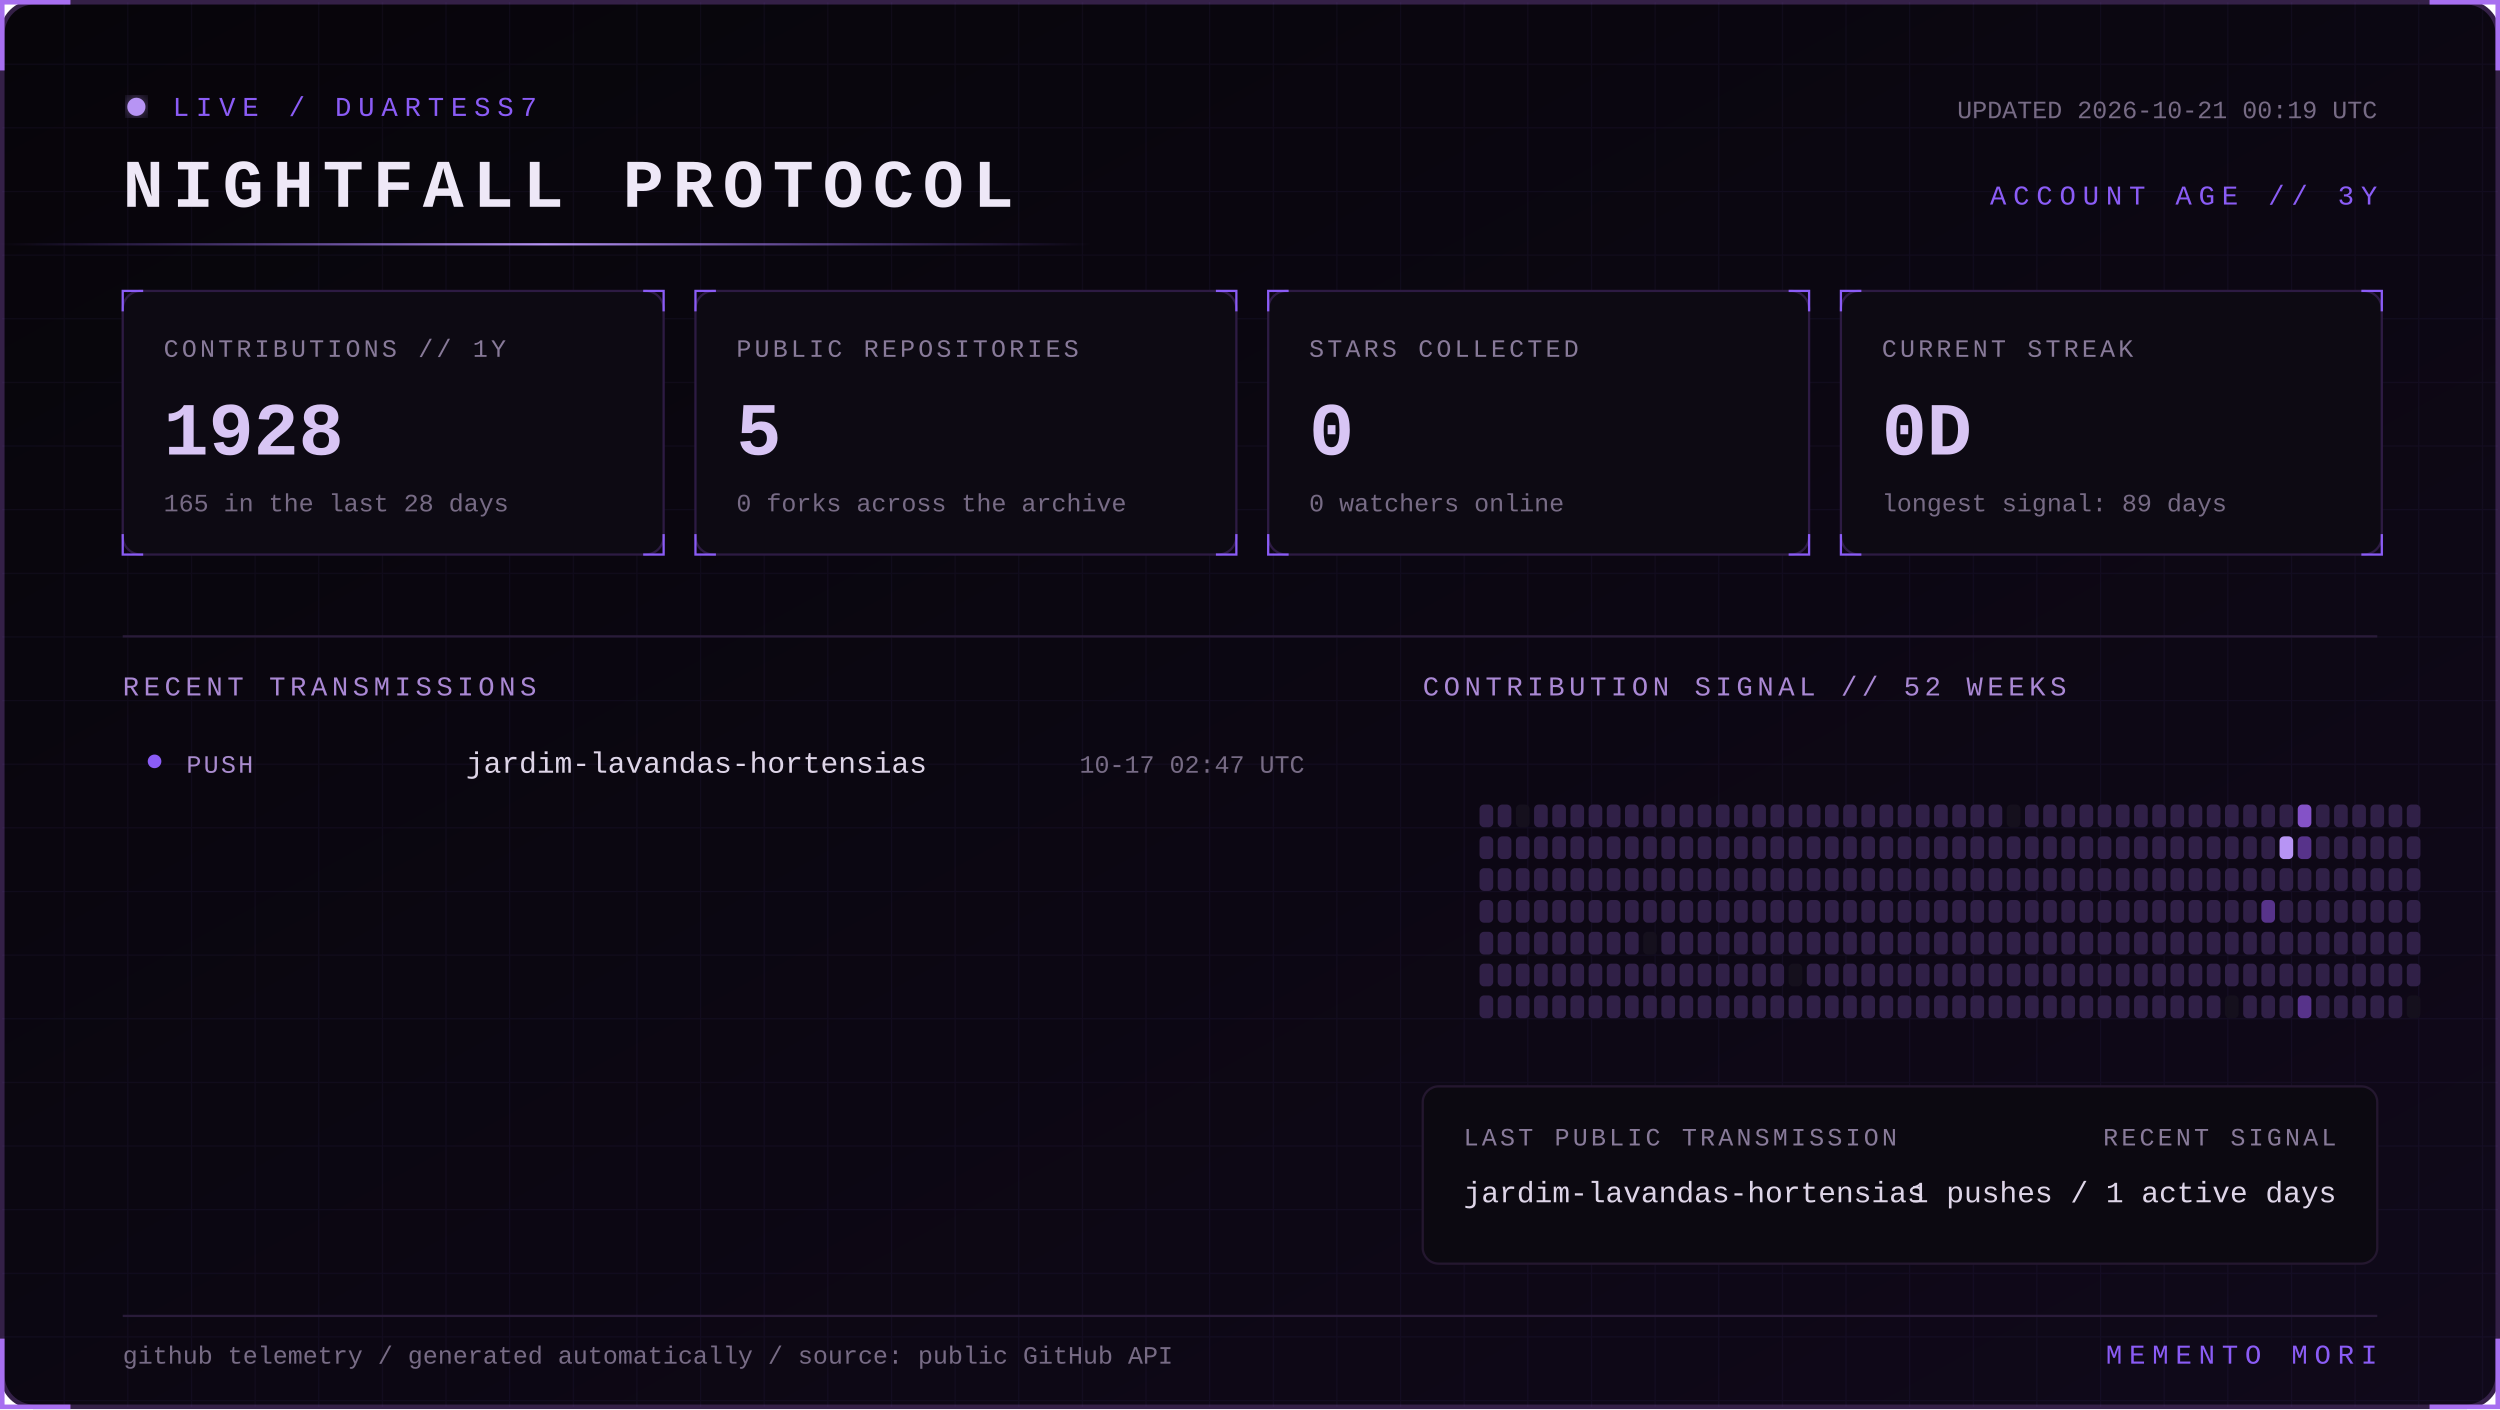
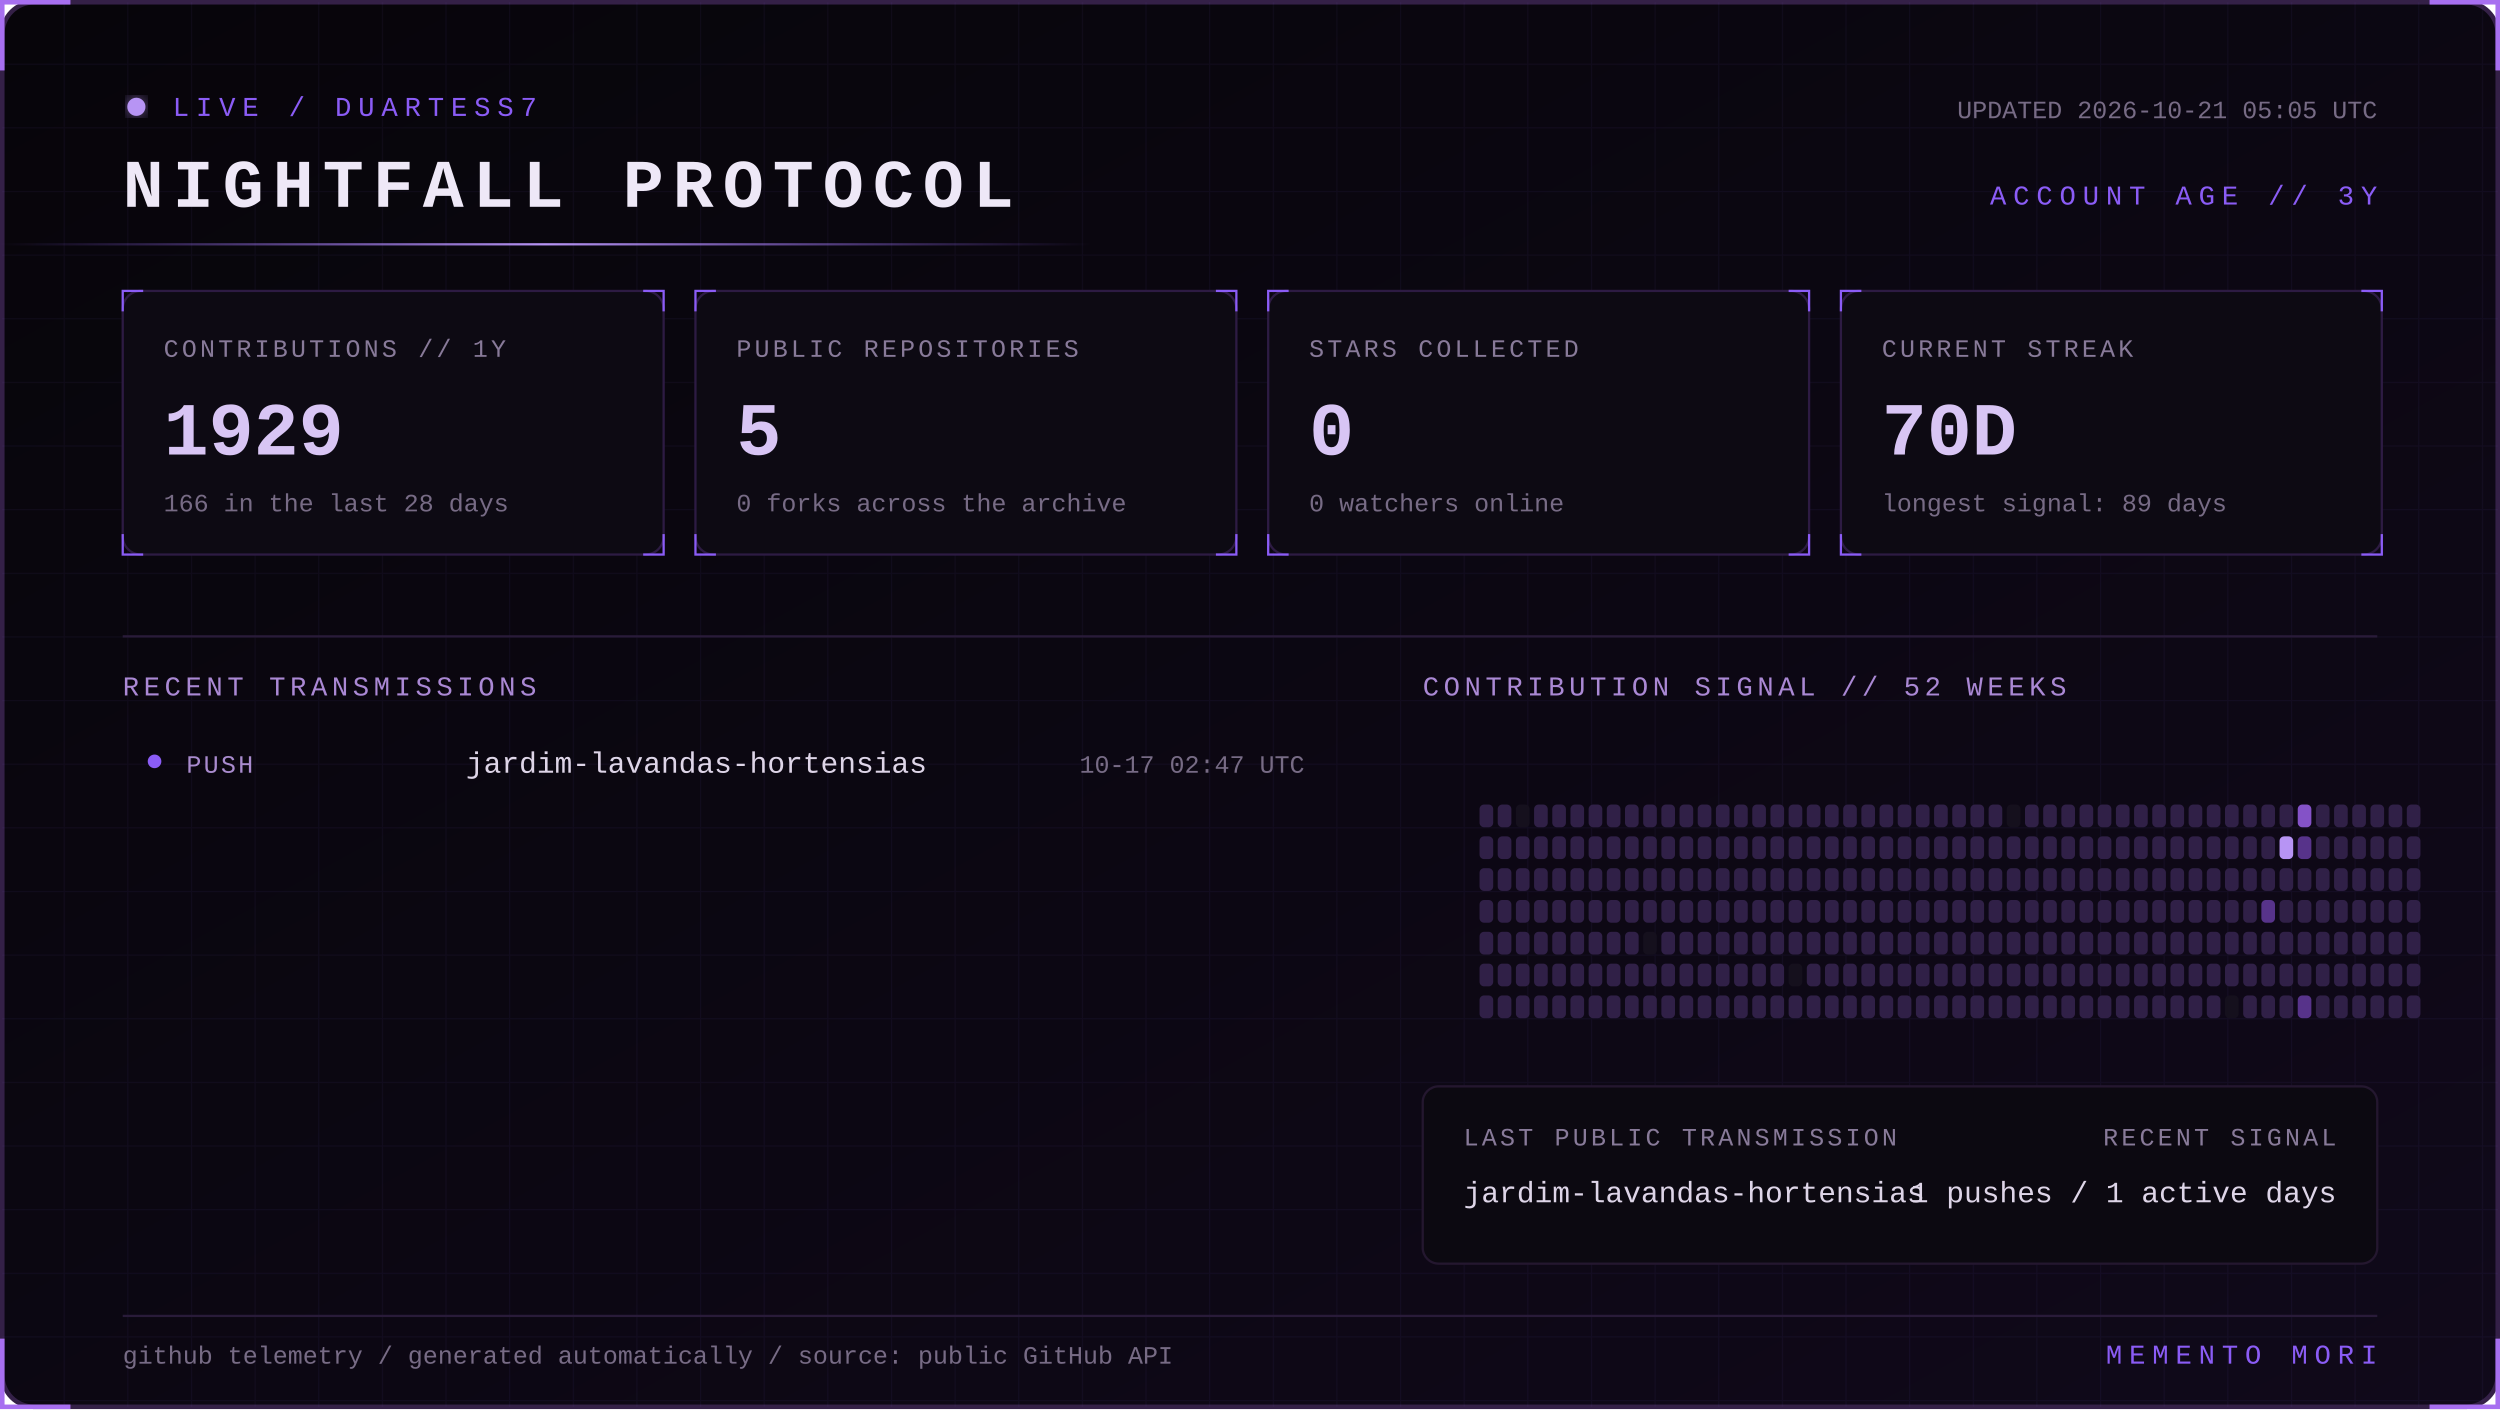
<svg xmlns="http://www.w3.org/2000/svg" width="1100" height="620" viewBox="0 0 1100 620" role="img" aria-labelledby="title desc">
  <defs>
    <linearGradient id="bg" x1="0" y1="0" x2="1" y2="1">
      <stop stop-color="#07050a" />
      <stop offset="1" stop-color="#10091a" />
    </linearGradient>
    <linearGradient id="beam">
      <stop stop-color="#8b5cf6" stop-opacity="0" />
      <stop offset=".5" stop-color="#b794f4" />
      <stop offset="1" stop-color="#8b5cf6" stop-opacity="0" />
    </linearGradient>
    <filter id="glow">
      <feGaussianBlur stdDeviation="4" result="b" />
      <feMerge>
        <feMergeNode in="b" />
        <feMergeNode in="SourceGraphic" />
      </feMerge>
    </filter>
    <pattern id="grid" width="28" height="28" patternUnits="userSpaceOnUse">
      <path d="M28 0H0V28" fill="none" stroke="#8b5cf6" stroke-opacity=".055" />
    </pattern>
    <style>
      text { font-family: Consolas, 'Courier New', monospace; }
      .kicker { fill:#8b5cf6; font-size:12px; letter-spacing:3px; }
      .title { fill:#eee8f7; font-size:30px; font-weight:700; letter-spacing:4px; }
      .label { fill:#887a99; font-size:11px; letter-spacing:1.4px; }
      .value { fill:#d8c5f4; font-size:33px; font-weight:700; }
      .detail,.pct { fill:#776b85; font-size:11px; }
      .section { fill:#aa88d4; font-size:12px; letter-spacing:2px; }
      .lang { fill:#ded5e8; font-size:13px; }
      .event { fill:#a98bce; font-size:11px; letter-spacing:1px; }
      .scan { animation:scan 5s linear infinite; }
      .blink { animation:blink 1.6s step-end infinite; }
      @keyframes scan { from { transform:translateX(-500px) } to { transform:translateX(1100px) } }
      @keyframes blink { 50% { opacity:.25 } }
    </style>
  </defs>
  <rect x="1" y="1" width="1098" height="618" rx="14" fill="url(#bg)" stroke="#342047" stroke-width="2" />
  <rect x="1" y="1" width="1098" height="618" rx="14" fill="url(#grid)" />
  <path d="M31 1H1v30 M1069 1h30v30 M1099 589v30h-30 M31 619H1v-30" stroke="#a76ff0" stroke-width="2" fill="none" />
  <g transform="translate(54 42)">
    <circle cx="6" cy="5" r="4" fill="#b794f4" filter="url(#glow)" class="blink" />
    <text x="22" y="9" class="kicker">LIVE / DUARTESS7</text>
    <text y="49" class="title">NIGHTFALL PROTOCOL</text>
-     <text x="992" y="10" text-anchor="end" class="detail">UPDATED 2026-10-21 00:19 UTC</text>
+     <text x="992" y="10" text-anchor="end" class="detail">UPDATED 2026-10-21 05:05 UTC</text>
    <text x="992" y="48" text-anchor="end" class="kicker">ACCOUNT AGE // 3Y</text>
  </g>
  <rect y="107" width="480" height="1" fill="url(#beam)" class="scan" />
  <g transform="translate(54 128)">
    <rect width="238" height="116" rx="8" fill="#0d0a13" stroke="#2d1b43" />
    <path d="M0 9V0h9 M229 0h9v9 M238 107v9h-9 M9 116H0v-9" stroke="#8b5cf6" fill="none" />
    <text x="18" y="29" class="label">CONTRIBUTIONS // 1Y</text>
-     <text x="18" y="72" class="value">1928</text>
-     <text x="18" y="97" class="detail">165 in the last 28 days</text>
+     <text x="18" y="72" class="value">1929</text>
+     <text x="18" y="97" class="detail">166 in the last 28 days</text>
  </g>
  <g transform="translate(306 128)">
    <rect width="238" height="116" rx="8" fill="#0d0a13" stroke="#2d1b43" />
    <path d="M0 9V0h9 M229 0h9v9 M238 107v9h-9 M9 116H0v-9" stroke="#8b5cf6" fill="none" />
    <text x="18" y="29" class="label">PUBLIC REPOSITORIES</text>
    <text x="18" y="72" class="value">5</text>
    <text x="18" y="97" class="detail">0 forks across the archive</text>
  </g>
  <g transform="translate(558 128)">
    <rect width="238" height="116" rx="8" fill="#0d0a13" stroke="#2d1b43" />
    <path d="M0 9V0h9 M229 0h9v9 M238 107v9h-9 M9 116H0v-9" stroke="#8b5cf6" fill="none" />
    <text x="18" y="29" class="label">STARS COLLECTED</text>
    <text x="18" y="72" class="value">0</text>
    <text x="18" y="97" class="detail">0 watchers online</text>
  </g>
  <g transform="translate(810 128)">
    <rect width="238" height="116" rx="8" fill="#0d0a13" stroke="#2d1b43" />
    <path d="M0 9V0h9 M229 0h9v9 M238 107v9h-9 M9 116H0v-9" stroke="#8b5cf6" fill="none" />
    <text x="18" y="29" class="label">CURRENT STREAK</text>
-     <text x="18" y="72" class="value">0D</text>
+     <text x="18" y="72" class="value">70D</text>
    <text x="18" y="97" class="detail">longest signal: 89 days</text>
  </g>
  <path d="M54 280H1046" stroke="#291b39" />
  <text x="54" y="306" class="section">RECENT TRANSMISSIONS</text>
  <text x="626" y="306" class="section">CONTRIBUTION SIGNAL // 52 WEEKS</text>
  <circle cx="68" cy="335" r="3" fill="#8b5cf6" />
  <text x="82" y="340" class="event">PUSH</text>
  <text x="205" y="340" class="lang">jardim-lavandas-hortensias</text>
  <text x="574" y="340" text-anchor="end" class="pct">10-17 02:47 UTC</text>
  <g>
    <rect x="651" y="354" width="6" height="10" rx="2" fill="#302047" />
    <rect x="651" y="368" width="6" height="10" rx="2" fill="#302047" />
    <rect x="651" y="382" width="6" height="10" rx="2" fill="#302047" />
    <rect x="651" y="396" width="6" height="10" rx="2" fill="#302047" />
    <rect x="651" y="410" width="6" height="10" rx="2" fill="#302047" />
    <rect x="651" y="424" width="6" height="10" rx="2" fill="#302047" />
    <rect x="651" y="438" width="6" height="10" rx="2" fill="#302047" />
    <rect x="659" y="354" width="6" height="10" rx="2" fill="#302047" />
    <rect x="659" y="368" width="6" height="10" rx="2" fill="#302047" />
    <rect x="659" y="382" width="6" height="10" rx="2" fill="#302047" />
    <rect x="659" y="396" width="6" height="10" rx="2" fill="#302047" />
    <rect x="659" y="410" width="6" height="10" rx="2" fill="#302047" />
    <rect x="659" y="424" width="6" height="10" rx="2" fill="#302047" />
    <rect x="659" y="438" width="6" height="10" rx="2" fill="#302047" />
    <rect x="667" y="354" width="6" height="10" rx="2" fill="#15101d" />
    <rect x="667" y="368" width="6" height="10" rx="2" fill="#302047" />
    <rect x="667" y="382" width="6" height="10" rx="2" fill="#302047" />
    <rect x="667" y="396" width="6" height="10" rx="2" fill="#302047" />
    <rect x="667" y="410" width="6" height="10" rx="2" fill="#302047" />
    <rect x="667" y="424" width="6" height="10" rx="2" fill="#302047" />
    <rect x="667" y="438" width="6" height="10" rx="2" fill="#302047" />
    <rect x="675" y="354" width="6" height="10" rx="2" fill="#302047" />
    <rect x="675" y="368" width="6" height="10" rx="2" fill="#302047" />
    <rect x="675" y="382" width="6" height="10" rx="2" fill="#302047" />
    <rect x="675" y="396" width="6" height="10" rx="2" fill="#302047" />
    <rect x="675" y="410" width="6" height="10" rx="2" fill="#302047" />
    <rect x="675" y="424" width="6" height="10" rx="2" fill="#302047" />
    <rect x="675" y="438" width="6" height="10" rx="2" fill="#302047" />
    <rect x="683" y="354" width="6" height="10" rx="2" fill="#302047" />
    <rect x="683" y="368" width="6" height="10" rx="2" fill="#302047" />
    <rect x="683" y="382" width="6" height="10" rx="2" fill="#302047" />
    <rect x="683" y="396" width="6" height="10" rx="2" fill="#302047" />
    <rect x="683" y="410" width="6" height="10" rx="2" fill="#302047" />
    <rect x="683" y="424" width="6" height="10" rx="2" fill="#302047" />
    <rect x="683" y="438" width="6" height="10" rx="2" fill="#302047" />
    <rect x="691" y="354" width="6" height="10" rx="2" fill="#302047" />
    <rect x="691" y="368" width="6" height="10" rx="2" fill="#302047" />
    <rect x="691" y="382" width="6" height="10" rx="2" fill="#302047" />
    <rect x="691" y="396" width="6" height="10" rx="2" fill="#302047" />
    <rect x="691" y="410" width="6" height="10" rx="2" fill="#302047" />
    <rect x="691" y="424" width="6" height="10" rx="2" fill="#302047" />
    <rect x="691" y="438" width="6" height="10" rx="2" fill="#302047" />
    <rect x="699" y="354" width="6" height="10" rx="2" fill="#302047" />
    <rect x="699" y="368" width="6" height="10" rx="2" fill="#302047" />
    <rect x="699" y="382" width="6" height="10" rx="2" fill="#302047" />
    <rect x="699" y="396" width="6" height="10" rx="2" fill="#302047" />
    <rect x="699" y="410" width="6" height="10" rx="2" fill="#302047" />
    <rect x="699" y="424" width="6" height="10" rx="2" fill="#302047" />
    <rect x="699" y="438" width="6" height="10" rx="2" fill="#302047" />
    <rect x="707" y="354" width="6" height="10" rx="2" fill="#302047" />
    <rect x="707" y="368" width="6" height="10" rx="2" fill="#302047" />
    <rect x="707" y="382" width="6" height="10" rx="2" fill="#302047" />
    <rect x="707" y="396" width="6" height="10" rx="2" fill="#302047" />
    <rect x="707" y="410" width="6" height="10" rx="2" fill="#302047" />
    <rect x="707" y="424" width="6" height="10" rx="2" fill="#302047" />
    <rect x="707" y="438" width="6" height="10" rx="2" fill="#302047" />
    <rect x="715" y="354" width="6" height="10" rx="2" fill="#302047" />
    <rect x="715" y="368" width="6" height="10" rx="2" fill="#302047" />
    <rect x="715" y="382" width="6" height="10" rx="2" fill="#302047" />
    <rect x="715" y="396" width="6" height="10" rx="2" fill="#302047" />
    <rect x="715" y="410" width="6" height="10" rx="2" fill="#302047" />
    <rect x="715" y="424" width="6" height="10" rx="2" fill="#302047" />
    <rect x="715" y="438" width="6" height="10" rx="2" fill="#302047" />
    <rect x="723" y="354" width="6" height="10" rx="2" fill="#302047" />
    <rect x="723" y="368" width="6" height="10" rx="2" fill="#302047" />
    <rect x="723" y="382" width="6" height="10" rx="2" fill="#302047" />
    <rect x="723" y="396" width="6" height="10" rx="2" fill="#302047" />
    <rect x="723" y="410" width="6" height="10" rx="2" fill="#15101d" />
    <rect x="723" y="424" width="6" height="10" rx="2" fill="#302047" />
    <rect x="723" y="438" width="6" height="10" rx="2" fill="#302047" />
    <rect x="731" y="354" width="6" height="10" rx="2" fill="#302047" />
    <rect x="731" y="368" width="6" height="10" rx="2" fill="#302047" />
    <rect x="731" y="382" width="6" height="10" rx="2" fill="#302047" />
    <rect x="731" y="396" width="6" height="10" rx="2" fill="#302047" />
    <rect x="731" y="410" width="6" height="10" rx="2" fill="#302047" />
    <rect x="731" y="424" width="6" height="10" rx="2" fill="#302047" />
    <rect x="731" y="438" width="6" height="10" rx="2" fill="#302047" />
    <rect x="739" y="354" width="6" height="10" rx="2" fill="#302047" />
    <rect x="739" y="368" width="6" height="10" rx="2" fill="#302047" />
    <rect x="739" y="382" width="6" height="10" rx="2" fill="#302047" />
    <rect x="739" y="396" width="6" height="10" rx="2" fill="#302047" />
    <rect x="739" y="410" width="6" height="10" rx="2" fill="#302047" />
    <rect x="739" y="424" width="6" height="10" rx="2" fill="#302047" />
    <rect x="739" y="438" width="6" height="10" rx="2" fill="#302047" />
    <rect x="747" y="354" width="6" height="10" rx="2" fill="#302047" />
    <rect x="747" y="368" width="6" height="10" rx="2" fill="#302047" />
    <rect x="747" y="382" width="6" height="10" rx="2" fill="#302047" />
    <rect x="747" y="396" width="6" height="10" rx="2" fill="#302047" />
    <rect x="747" y="410" width="6" height="10" rx="2" fill="#302047" />
    <rect x="747" y="424" width="6" height="10" rx="2" fill="#302047" />
    <rect x="747" y="438" width="6" height="10" rx="2" fill="#302047" />
    <rect x="755" y="354" width="6" height="10" rx="2" fill="#302047" />
    <rect x="755" y="368" width="6" height="10" rx="2" fill="#302047" />
    <rect x="755" y="382" width="6" height="10" rx="2" fill="#302047" />
    <rect x="755" y="396" width="6" height="10" rx="2" fill="#302047" />
    <rect x="755" y="410" width="6" height="10" rx="2" fill="#302047" />
    <rect x="755" y="424" width="6" height="10" rx="2" fill="#302047" />
    <rect x="755" y="438" width="6" height="10" rx="2" fill="#302047" />
    <rect x="763" y="354" width="6" height="10" rx="2" fill="#302047" />
    <rect x="763" y="368" width="6" height="10" rx="2" fill="#302047" />
    <rect x="763" y="382" width="6" height="10" rx="2" fill="#302047" />
    <rect x="763" y="396" width="6" height="10" rx="2" fill="#302047" />
    <rect x="763" y="410" width="6" height="10" rx="2" fill="#302047" />
    <rect x="763" y="424" width="6" height="10" rx="2" fill="#302047" />
    <rect x="763" y="438" width="6" height="10" rx="2" fill="#302047" />
    <rect x="771" y="354" width="6" height="10" rx="2" fill="#302047" />
    <rect x="771" y="368" width="6" height="10" rx="2" fill="#302047" />
    <rect x="771" y="382" width="6" height="10" rx="2" fill="#302047" />
    <rect x="771" y="396" width="6" height="10" rx="2" fill="#302047" />
    <rect x="771" y="410" width="6" height="10" rx="2" fill="#302047" />
    <rect x="771" y="424" width="6" height="10" rx="2" fill="#302047" />
    <rect x="771" y="438" width="6" height="10" rx="2" fill="#302047" />
    <rect x="779" y="354" width="6" height="10" rx="2" fill="#302047" />
    <rect x="779" y="368" width="6" height="10" rx="2" fill="#302047" />
    <rect x="779" y="382" width="6" height="10" rx="2" fill="#302047" />
    <rect x="779" y="396" width="6" height="10" rx="2" fill="#302047" />
    <rect x="779" y="410" width="6" height="10" rx="2" fill="#302047" />
    <rect x="779" y="424" width="6" height="10" rx="2" fill="#302047" />
    <rect x="779" y="438" width="6" height="10" rx="2" fill="#302047" />
    <rect x="787" y="354" width="6" height="10" rx="2" fill="#302047" />
    <rect x="787" y="368" width="6" height="10" rx="2" fill="#302047" />
    <rect x="787" y="382" width="6" height="10" rx="2" fill="#302047" />
    <rect x="787" y="396" width="6" height="10" rx="2" fill="#302047" />
    <rect x="787" y="410" width="6" height="10" rx="2" fill="#302047" />
    <rect x="787" y="424" width="6" height="10" rx="2" fill="#15101d" />
    <rect x="787" y="438" width="6" height="10" rx="2" fill="#302047" />
    <rect x="795" y="354" width="6" height="10" rx="2" fill="#302047" />
    <rect x="795" y="368" width="6" height="10" rx="2" fill="#302047" />
    <rect x="795" y="382" width="6" height="10" rx="2" fill="#302047" />
    <rect x="795" y="396" width="6" height="10" rx="2" fill="#302047" />
    <rect x="795" y="410" width="6" height="10" rx="2" fill="#302047" />
    <rect x="795" y="424" width="6" height="10" rx="2" fill="#302047" />
    <rect x="795" y="438" width="6" height="10" rx="2" fill="#302047" />
    <rect x="803" y="354" width="6" height="10" rx="2" fill="#302047" />
    <rect x="803" y="368" width="6" height="10" rx="2" fill="#302047" />
    <rect x="803" y="382" width="6" height="10" rx="2" fill="#302047" />
    <rect x="803" y="396" width="6" height="10" rx="2" fill="#302047" />
    <rect x="803" y="410" width="6" height="10" rx="2" fill="#302047" />
    <rect x="803" y="424" width="6" height="10" rx="2" fill="#302047" />
    <rect x="803" y="438" width="6" height="10" rx="2" fill="#302047" />
    <rect x="811" y="354" width="6" height="10" rx="2" fill="#302047" />
    <rect x="811" y="368" width="6" height="10" rx="2" fill="#302047" />
    <rect x="811" y="382" width="6" height="10" rx="2" fill="#302047" />
    <rect x="811" y="396" width="6" height="10" rx="2" fill="#302047" />
    <rect x="811" y="410" width="6" height="10" rx="2" fill="#302047" />
    <rect x="811" y="424" width="6" height="10" rx="2" fill="#302047" />
    <rect x="811" y="438" width="6" height="10" rx="2" fill="#302047" />
    <rect x="819" y="354" width="6" height="10" rx="2" fill="#302047" />
    <rect x="819" y="368" width="6" height="10" rx="2" fill="#302047" />
    <rect x="819" y="382" width="6" height="10" rx="2" fill="#302047" />
    <rect x="819" y="396" width="6" height="10" rx="2" fill="#302047" />
    <rect x="819" y="410" width="6" height="10" rx="2" fill="#302047" />
    <rect x="819" y="424" width="6" height="10" rx="2" fill="#302047" />
    <rect x="819" y="438" width="6" height="10" rx="2" fill="#302047" />
    <rect x="827" y="354" width="6" height="10" rx="2" fill="#302047" />
    <rect x="827" y="368" width="6" height="10" rx="2" fill="#302047" />
    <rect x="827" y="382" width="6" height="10" rx="2" fill="#302047" />
    <rect x="827" y="396" width="6" height="10" rx="2" fill="#302047" />
    <rect x="827" y="410" width="6" height="10" rx="2" fill="#302047" />
    <rect x="827" y="424" width="6" height="10" rx="2" fill="#302047" />
    <rect x="827" y="438" width="6" height="10" rx="2" fill="#302047" />
    <rect x="835" y="354" width="6" height="10" rx="2" fill="#302047" />
    <rect x="835" y="368" width="6" height="10" rx="2" fill="#302047" />
    <rect x="835" y="382" width="6" height="10" rx="2" fill="#302047" />
    <rect x="835" y="396" width="6" height="10" rx="2" fill="#302047" />
    <rect x="835" y="410" width="6" height="10" rx="2" fill="#302047" />
    <rect x="835" y="424" width="6" height="10" rx="2" fill="#302047" />
    <rect x="835" y="438" width="6" height="10" rx="2" fill="#302047" />
    <rect x="843" y="354" width="6" height="10" rx="2" fill="#302047" />
    <rect x="843" y="368" width="6" height="10" rx="2" fill="#302047" />
    <rect x="843" y="382" width="6" height="10" rx="2" fill="#302047" />
    <rect x="843" y="396" width="6" height="10" rx="2" fill="#302047" />
    <rect x="843" y="410" width="6" height="10" rx="2" fill="#302047" />
    <rect x="843" y="424" width="6" height="10" rx="2" fill="#302047" />
    <rect x="843" y="438" width="6" height="10" rx="2" fill="#302047" />
    <rect x="851" y="354" width="6" height="10" rx="2" fill="#302047" />
    <rect x="851" y="368" width="6" height="10" rx="2" fill="#302047" />
    <rect x="851" y="382" width="6" height="10" rx="2" fill="#302047" />
    <rect x="851" y="396" width="6" height="10" rx="2" fill="#302047" />
    <rect x="851" y="410" width="6" height="10" rx="2" fill="#302047" />
    <rect x="851" y="424" width="6" height="10" rx="2" fill="#302047" />
    <rect x="851" y="438" width="6" height="10" rx="2" fill="#302047" />
    <rect x="859" y="354" width="6" height="10" rx="2" fill="#302047" />
    <rect x="859" y="368" width="6" height="10" rx="2" fill="#302047" />
    <rect x="859" y="382" width="6" height="10" rx="2" fill="#302047" />
    <rect x="859" y="396" width="6" height="10" rx="2" fill="#302047" />
    <rect x="859" y="410" width="6" height="10" rx="2" fill="#302047" />
    <rect x="859" y="424" width="6" height="10" rx="2" fill="#302047" />
    <rect x="859" y="438" width="6" height="10" rx="2" fill="#302047" />
    <rect x="867" y="354" width="6" height="10" rx="2" fill="#302047" />
    <rect x="867" y="368" width="6" height="10" rx="2" fill="#302047" />
    <rect x="867" y="382" width="6" height="10" rx="2" fill="#302047" />
    <rect x="867" y="396" width="6" height="10" rx="2" fill="#302047" />
    <rect x="867" y="410" width="6" height="10" rx="2" fill="#302047" />
    <rect x="867" y="424" width="6" height="10" rx="2" fill="#302047" />
    <rect x="867" y="438" width="6" height="10" rx="2" fill="#302047" />
    <rect x="875" y="354" width="6" height="10" rx="2" fill="#302047" />
    <rect x="875" y="368" width="6" height="10" rx="2" fill="#302047" />
    <rect x="875" y="382" width="6" height="10" rx="2" fill="#302047" />
    <rect x="875" y="396" width="6" height="10" rx="2" fill="#302047" />
    <rect x="875" y="410" width="6" height="10" rx="2" fill="#302047" />
    <rect x="875" y="424" width="6" height="10" rx="2" fill="#302047" />
    <rect x="875" y="438" width="6" height="10" rx="2" fill="#302047" />
    <rect x="883" y="354" width="6" height="10" rx="2" fill="#15101d" />
    <rect x="883" y="368" width="6" height="10" rx="2" fill="#302047" />
    <rect x="883" y="382" width="6" height="10" rx="2" fill="#302047" />
    <rect x="883" y="396" width="6" height="10" rx="2" fill="#302047" />
    <rect x="883" y="410" width="6" height="10" rx="2" fill="#302047" />
    <rect x="883" y="424" width="6" height="10" rx="2" fill="#302047" />
    <rect x="883" y="438" width="6" height="10" rx="2" fill="#302047" />
    <rect x="891" y="354" width="6" height="10" rx="2" fill="#302047" />
    <rect x="891" y="368" width="6" height="10" rx="2" fill="#302047" />
    <rect x="891" y="382" width="6" height="10" rx="2" fill="#302047" />
    <rect x="891" y="396" width="6" height="10" rx="2" fill="#302047" />
    <rect x="891" y="410" width="6" height="10" rx="2" fill="#302047" />
    <rect x="891" y="424" width="6" height="10" rx="2" fill="#302047" />
    <rect x="891" y="438" width="6" height="10" rx="2" fill="#302047" />
    <rect x="899" y="354" width="6" height="10" rx="2" fill="#302047" />
    <rect x="899" y="368" width="6" height="10" rx="2" fill="#302047" />
    <rect x="899" y="382" width="6" height="10" rx="2" fill="#302047" />
    <rect x="899" y="396" width="6" height="10" rx="2" fill="#302047" />
    <rect x="899" y="410" width="6" height="10" rx="2" fill="#302047" />
    <rect x="899" y="424" width="6" height="10" rx="2" fill="#302047" />
    <rect x="899" y="438" width="6" height="10" rx="2" fill="#302047" />
    <rect x="907" y="354" width="6" height="10" rx="2" fill="#302047" />
    <rect x="907" y="368" width="6" height="10" rx="2" fill="#302047" />
    <rect x="907" y="382" width="6" height="10" rx="2" fill="#302047" />
    <rect x="907" y="396" width="6" height="10" rx="2" fill="#302047" />
    <rect x="907" y="410" width="6" height="10" rx="2" fill="#302047" />
    <rect x="907" y="424" width="6" height="10" rx="2" fill="#302047" />
    <rect x="907" y="438" width="6" height="10" rx="2" fill="#302047" />
    <rect x="915" y="354" width="6" height="10" rx="2" fill="#302047" />
    <rect x="915" y="368" width="6" height="10" rx="2" fill="#302047" />
    <rect x="915" y="382" width="6" height="10" rx="2" fill="#302047" />
    <rect x="915" y="396" width="6" height="10" rx="2" fill="#302047" />
    <rect x="915" y="410" width="6" height="10" rx="2" fill="#302047" />
    <rect x="915" y="424" width="6" height="10" rx="2" fill="#302047" />
    <rect x="915" y="438" width="6" height="10" rx="2" fill="#302047" />
    <rect x="923" y="354" width="6" height="10" rx="2" fill="#302047" />
    <rect x="923" y="368" width="6" height="10" rx="2" fill="#302047" />
    <rect x="923" y="382" width="6" height="10" rx="2" fill="#302047" />
    <rect x="923" y="396" width="6" height="10" rx="2" fill="#302047" />
    <rect x="923" y="410" width="6" height="10" rx="2" fill="#302047" />
    <rect x="923" y="424" width="6" height="10" rx="2" fill="#302047" />
    <rect x="923" y="438" width="6" height="10" rx="2" fill="#302047" />
    <rect x="931" y="354" width="6" height="10" rx="2" fill="#302047" />
    <rect x="931" y="368" width="6" height="10" rx="2" fill="#302047" />
    <rect x="931" y="382" width="6" height="10" rx="2" fill="#302047" />
    <rect x="931" y="396" width="6" height="10" rx="2" fill="#302047" />
    <rect x="931" y="410" width="6" height="10" rx="2" fill="#302047" />
    <rect x="931" y="424" width="6" height="10" rx="2" fill="#302047" />
    <rect x="931" y="438" width="6" height="10" rx="2" fill="#302047" />
    <rect x="939" y="354" width="6" height="10" rx="2" fill="#302047" />
    <rect x="939" y="368" width="6" height="10" rx="2" fill="#302047" />
    <rect x="939" y="382" width="6" height="10" rx="2" fill="#302047" />
    <rect x="939" y="396" width="6" height="10" rx="2" fill="#302047" />
    <rect x="939" y="410" width="6" height="10" rx="2" fill="#302047" />
    <rect x="939" y="424" width="6" height="10" rx="2" fill="#302047" />
    <rect x="939" y="438" width="6" height="10" rx="2" fill="#302047" />
    <rect x="947" y="354" width="6" height="10" rx="2" fill="#302047" />
    <rect x="947" y="368" width="6" height="10" rx="2" fill="#302047" />
    <rect x="947" y="382" width="6" height="10" rx="2" fill="#302047" />
    <rect x="947" y="396" width="6" height="10" rx="2" fill="#302047" />
    <rect x="947" y="410" width="6" height="10" rx="2" fill="#302047" />
    <rect x="947" y="424" width="6" height="10" rx="2" fill="#302047" />
    <rect x="947" y="438" width="6" height="10" rx="2" fill="#302047" />
    <rect x="955" y="354" width="6" height="10" rx="2" fill="#302047" />
    <rect x="955" y="368" width="6" height="10" rx="2" fill="#302047" />
    <rect x="955" y="382" width="6" height="10" rx="2" fill="#302047" />
    <rect x="955" y="396" width="6" height="10" rx="2" fill="#302047" />
    <rect x="955" y="410" width="6" height="10" rx="2" fill="#302047" />
    <rect x="955" y="424" width="6" height="10" rx="2" fill="#302047" />
    <rect x="955" y="438" width="6" height="10" rx="2" fill="#302047" />
    <rect x="963" y="354" width="6" height="10" rx="2" fill="#302047" />
    <rect x="963" y="368" width="6" height="10" rx="2" fill="#302047" />
    <rect x="963" y="382" width="6" height="10" rx="2" fill="#302047" />
    <rect x="963" y="396" width="6" height="10" rx="2" fill="#302047" />
    <rect x="963" y="410" width="6" height="10" rx="2" fill="#302047" />
    <rect x="963" y="424" width="6" height="10" rx="2" fill="#302047" />
    <rect x="963" y="438" width="6" height="10" rx="2" fill="#302047" />
    <rect x="971" y="354" width="6" height="10" rx="2" fill="#302047" />
    <rect x="971" y="368" width="6" height="10" rx="2" fill="#302047" />
    <rect x="971" y="382" width="6" height="10" rx="2" fill="#302047" />
    <rect x="971" y="396" width="6" height="10" rx="2" fill="#302047" />
    <rect x="971" y="410" width="6" height="10" rx="2" fill="#302047" />
    <rect x="971" y="424" width="6" height="10" rx="2" fill="#302047" />
    <rect x="971" y="438" width="6" height="10" rx="2" fill="#302047" />
    <rect x="979" y="354" width="6" height="10" rx="2" fill="#302047" />
    <rect x="979" y="368" width="6" height="10" rx="2" fill="#302047" />
    <rect x="979" y="382" width="6" height="10" rx="2" fill="#302047" />
    <rect x="979" y="396" width="6" height="10" rx="2" fill="#302047" />
    <rect x="979" y="410" width="6" height="10" rx="2" fill="#302047" />
    <rect x="979" y="424" width="6" height="10" rx="2" fill="#302047" />
    <rect x="979" y="438" width="6" height="10" rx="2" fill="#15101d" />
    <rect x="987" y="354" width="6" height="10" rx="2" fill="#302047" />
    <rect x="987" y="368" width="6" height="10" rx="2" fill="#302047" />
    <rect x="987" y="382" width="6" height="10" rx="2" fill="#302047" />
    <rect x="987" y="396" width="6" height="10" rx="2" fill="#302047" />
    <rect x="987" y="410" width="6" height="10" rx="2" fill="#302047" />
    <rect x="987" y="424" width="6" height="10" rx="2" fill="#302047" />
    <rect x="987" y="438" width="6" height="10" rx="2" fill="#302047" />
    <rect x="995" y="354" width="6" height="10" rx="2" fill="#302047" />
    <rect x="995" y="368" width="6" height="10" rx="2" fill="#302047" />
    <rect x="995" y="382" width="6" height="10" rx="2" fill="#302047" />
    <rect x="995" y="396" width="6" height="10" rx="2" fill="#57338a" />
    <rect x="995" y="410" width="6" height="10" rx="2" fill="#302047" />
    <rect x="995" y="424" width="6" height="10" rx="2" fill="#302047" />
    <rect x="995" y="438" width="6" height="10" rx="2" fill="#302047" />
    <rect x="1003" y="354" width="6" height="10" rx="2" fill="#302047" />
    <rect x="1003" y="368" width="6" height="10" rx="2" fill="#b794f4" />
    <rect x="1003" y="382" width="6" height="10" rx="2" fill="#302047" />
    <rect x="1003" y="396" width="6" height="10" rx="2" fill="#302047" />
    <rect x="1003" y="410" width="6" height="10" rx="2" fill="#302047" />
    <rect x="1003" y="424" width="6" height="10" rx="2" fill="#302047" />
    <rect x="1003" y="438" width="6" height="10" rx="2" fill="#302047" />
    <rect x="1011" y="354" width="6" height="10" rx="2" fill="#8452c7" />
    <rect x="1011" y="368" width="6" height="10" rx="2" fill="#57338a" />
    <rect x="1011" y="382" width="6" height="10" rx="2" fill="#302047" />
    <rect x="1011" y="396" width="6" height="10" rx="2" fill="#302047" />
    <rect x="1011" y="410" width="6" height="10" rx="2" fill="#302047" />
    <rect x="1011" y="424" width="6" height="10" rx="2" fill="#302047" />
    <rect x="1011" y="438" width="6" height="10" rx="2" fill="#57338a" />
    <rect x="1019" y="354" width="6" height="10" rx="2" fill="#302047" />
    <rect x="1019" y="368" width="6" height="10" rx="2" fill="#302047" />
    <rect x="1019" y="382" width="6" height="10" rx="2" fill="#302047" />
    <rect x="1019" y="396" width="6" height="10" rx="2" fill="#302047" />
    <rect x="1019" y="410" width="6" height="10" rx="2" fill="#302047" />
    <rect x="1019" y="424" width="6" height="10" rx="2" fill="#302047" />
    <rect x="1019" y="438" width="6" height="10" rx="2" fill="#302047" />
    <rect x="1027" y="354" width="6" height="10" rx="2" fill="#302047" />
    <rect x="1027" y="368" width="6" height="10" rx="2" fill="#302047" />
    <rect x="1027" y="382" width="6" height="10" rx="2" fill="#302047" />
    <rect x="1027" y="396" width="6" height="10" rx="2" fill="#302047" />
    <rect x="1027" y="410" width="6" height="10" rx="2" fill="#302047" />
    <rect x="1027" y="424" width="6" height="10" rx="2" fill="#302047" />
    <rect x="1027" y="438" width="6" height="10" rx="2" fill="#302047" />
    <rect x="1035" y="354" width="6" height="10" rx="2" fill="#302047" />
    <rect x="1035" y="368" width="6" height="10" rx="2" fill="#302047" />
    <rect x="1035" y="382" width="6" height="10" rx="2" fill="#302047" />
    <rect x="1035" y="396" width="6" height="10" rx="2" fill="#302047" />
    <rect x="1035" y="410" width="6" height="10" rx="2" fill="#302047" />
    <rect x="1035" y="424" width="6" height="10" rx="2" fill="#302047" />
    <rect x="1035" y="438" width="6" height="10" rx="2" fill="#302047" />
    <rect x="1043" y="354" width="6" height="10" rx="2" fill="#302047" />
    <rect x="1043" y="368" width="6" height="10" rx="2" fill="#302047" />
    <rect x="1043" y="382" width="6" height="10" rx="2" fill="#302047" />
    <rect x="1043" y="396" width="6" height="10" rx="2" fill="#302047" />
    <rect x="1043" y="410" width="6" height="10" rx="2" fill="#302047" />
    <rect x="1043" y="424" width="6" height="10" rx="2" fill="#302047" />
    <rect x="1043" y="438" width="6" height="10" rx="2" fill="#302047" />
    <rect x="1051" y="354" width="6" height="10" rx="2" fill="#302047" />
    <rect x="1051" y="368" width="6" height="10" rx="2" fill="#302047" />
    <rect x="1051" y="382" width="6" height="10" rx="2" fill="#302047" />
    <rect x="1051" y="396" width="6" height="10" rx="2" fill="#302047" />
    <rect x="1051" y="410" width="6" height="10" rx="2" fill="#302047" />
    <rect x="1051" y="424" width="6" height="10" rx="2" fill="#302047" />
    <rect x="1051" y="438" width="6" height="10" rx="2" fill="#302047" />
    <rect x="1059" y="354" width="6" height="10" rx="2" fill="#302047" />
    <rect x="1059" y="368" width="6" height="10" rx="2" fill="#302047" />
    <rect x="1059" y="382" width="6" height="10" rx="2" fill="#302047" />
    <rect x="1059" y="396" width="6" height="10" rx="2" fill="#302047" />
    <rect x="1059" y="410" width="6" height="10" rx="2" fill="#302047" />
    <rect x="1059" y="424" width="6" height="10" rx="2" fill="#302047" />
-     <rect x="1059" y="438" width="6" height="10" rx="2" fill="#15101d" />
+     <rect x="1059" y="438" width="6" height="10" rx="2" fill="#302047" />
  </g>
  <g transform="translate(626 478)">
    <rect width="420" height="78" rx="7" fill="#0c0911" stroke="#24172f" />
    <text x="18" y="26" class="label">LAST PUBLIC TRANSMISSION</text>
    <text x="18" y="51" class="lang">jardim-lavandas-hortensias</text>
    <text x="402" y="26" text-anchor="end" class="label">RECENT SIGNAL</text>
    <text x="402" y="51" text-anchor="end" class="lang">1 pushes / 1 active days</text>
  </g>
  <path d="M54 579H1046" stroke="#291b39" />
  <text x="54" y="600" class="detail">github telemetry / generated automatically / source: public GitHub API</text>
  <text x="1046" y="600" text-anchor="end" class="kicker">MEMENTO MORI</text>
</svg>
